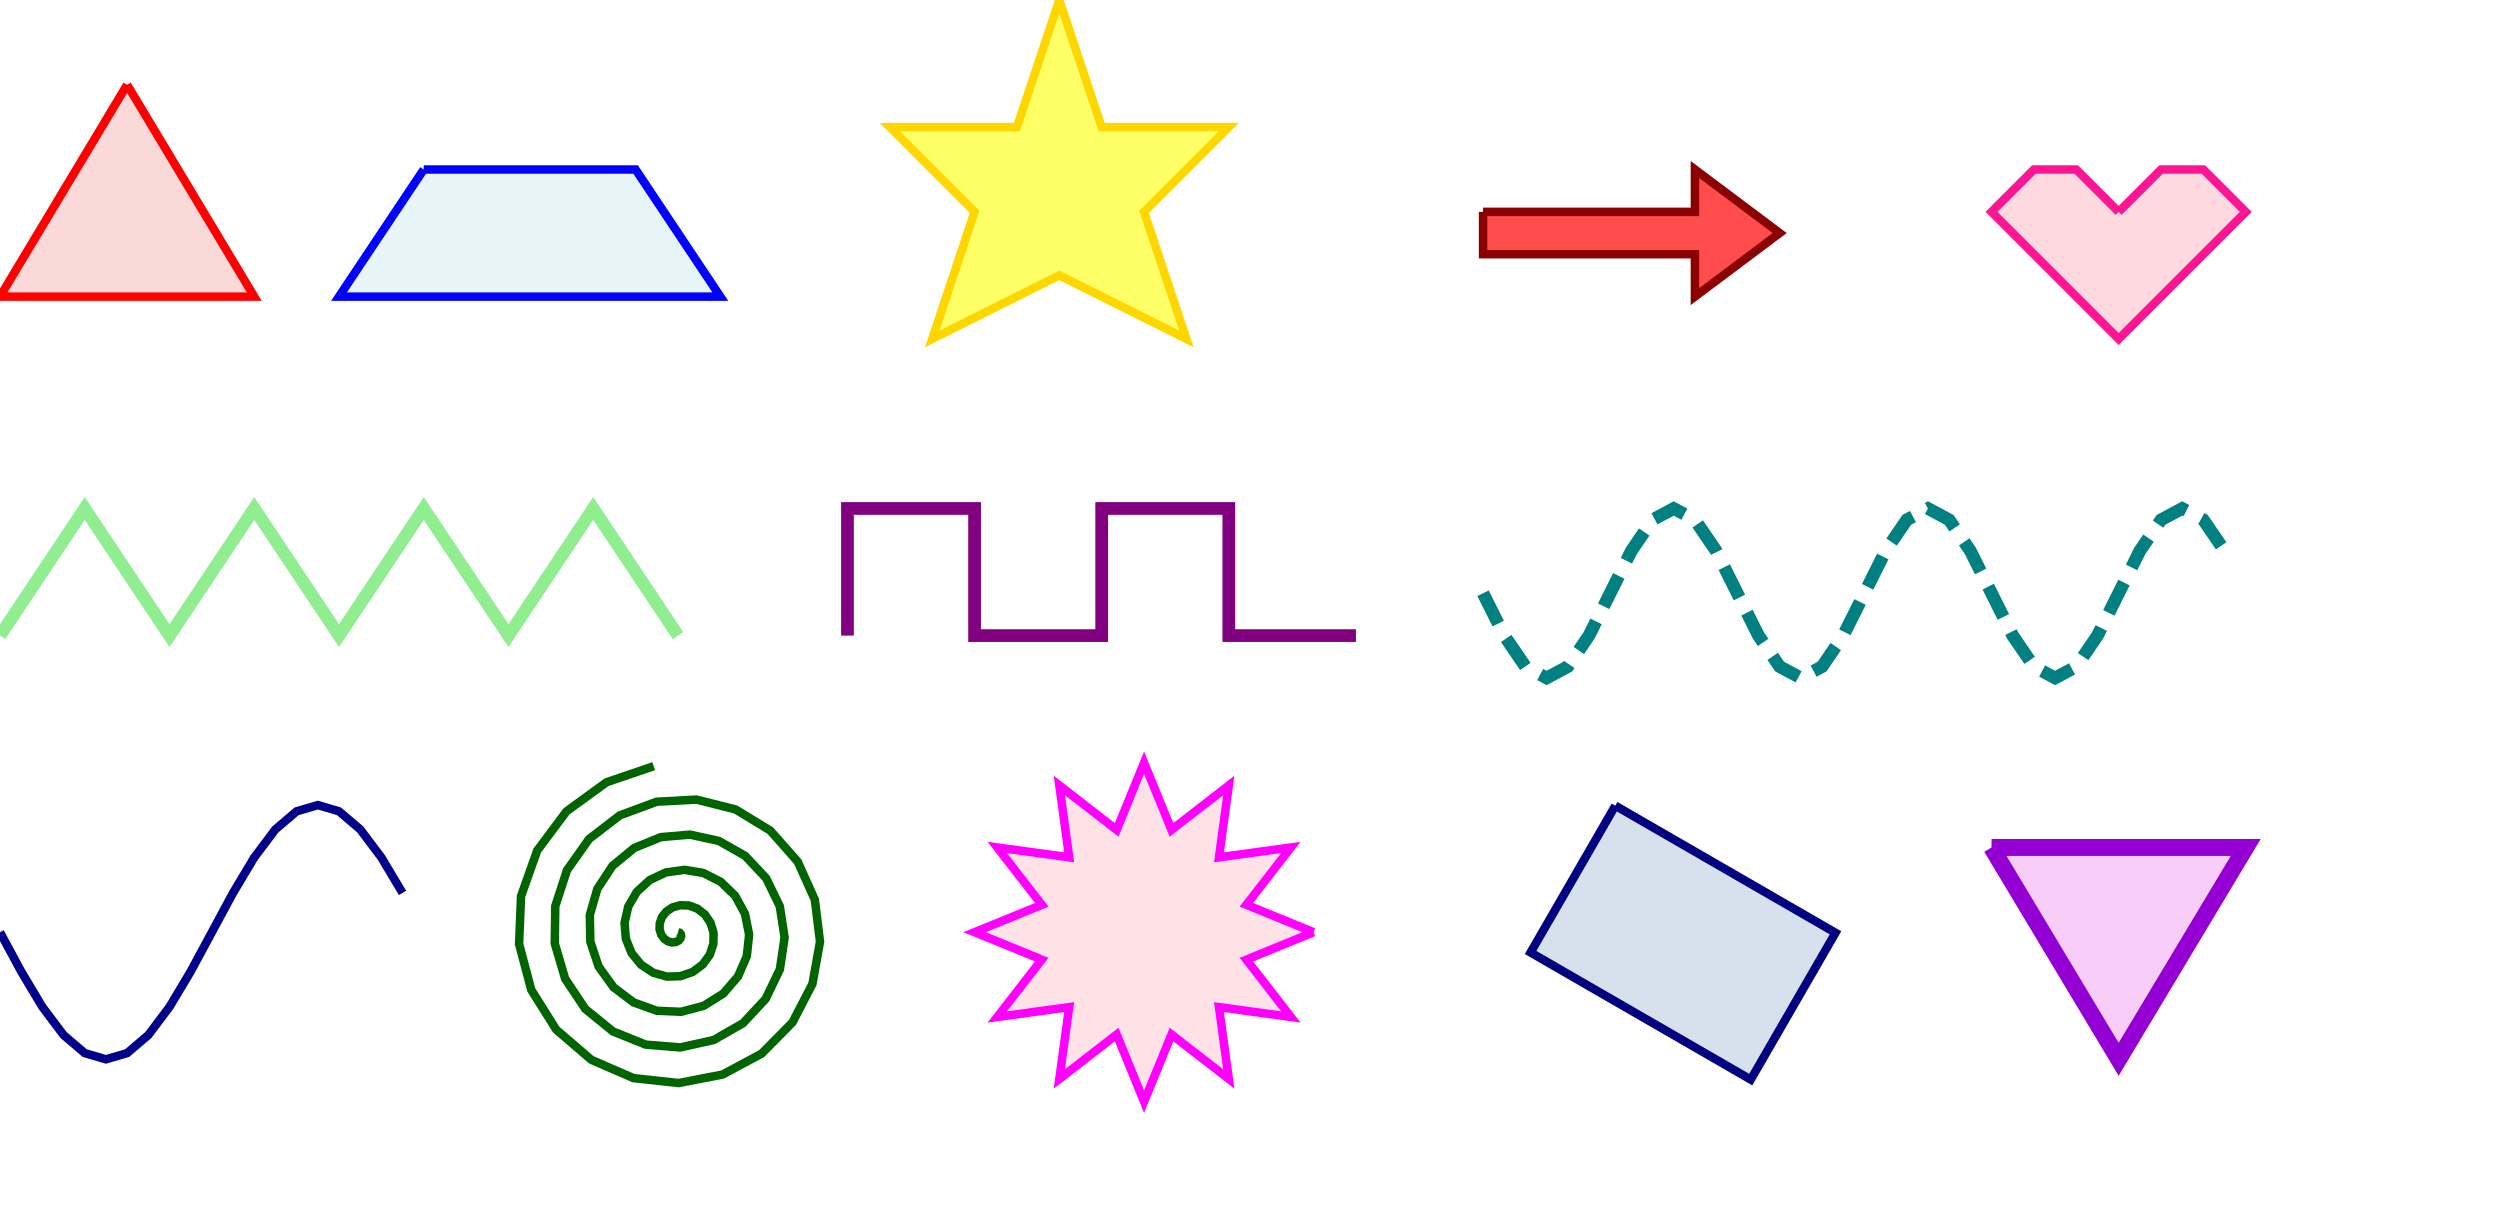
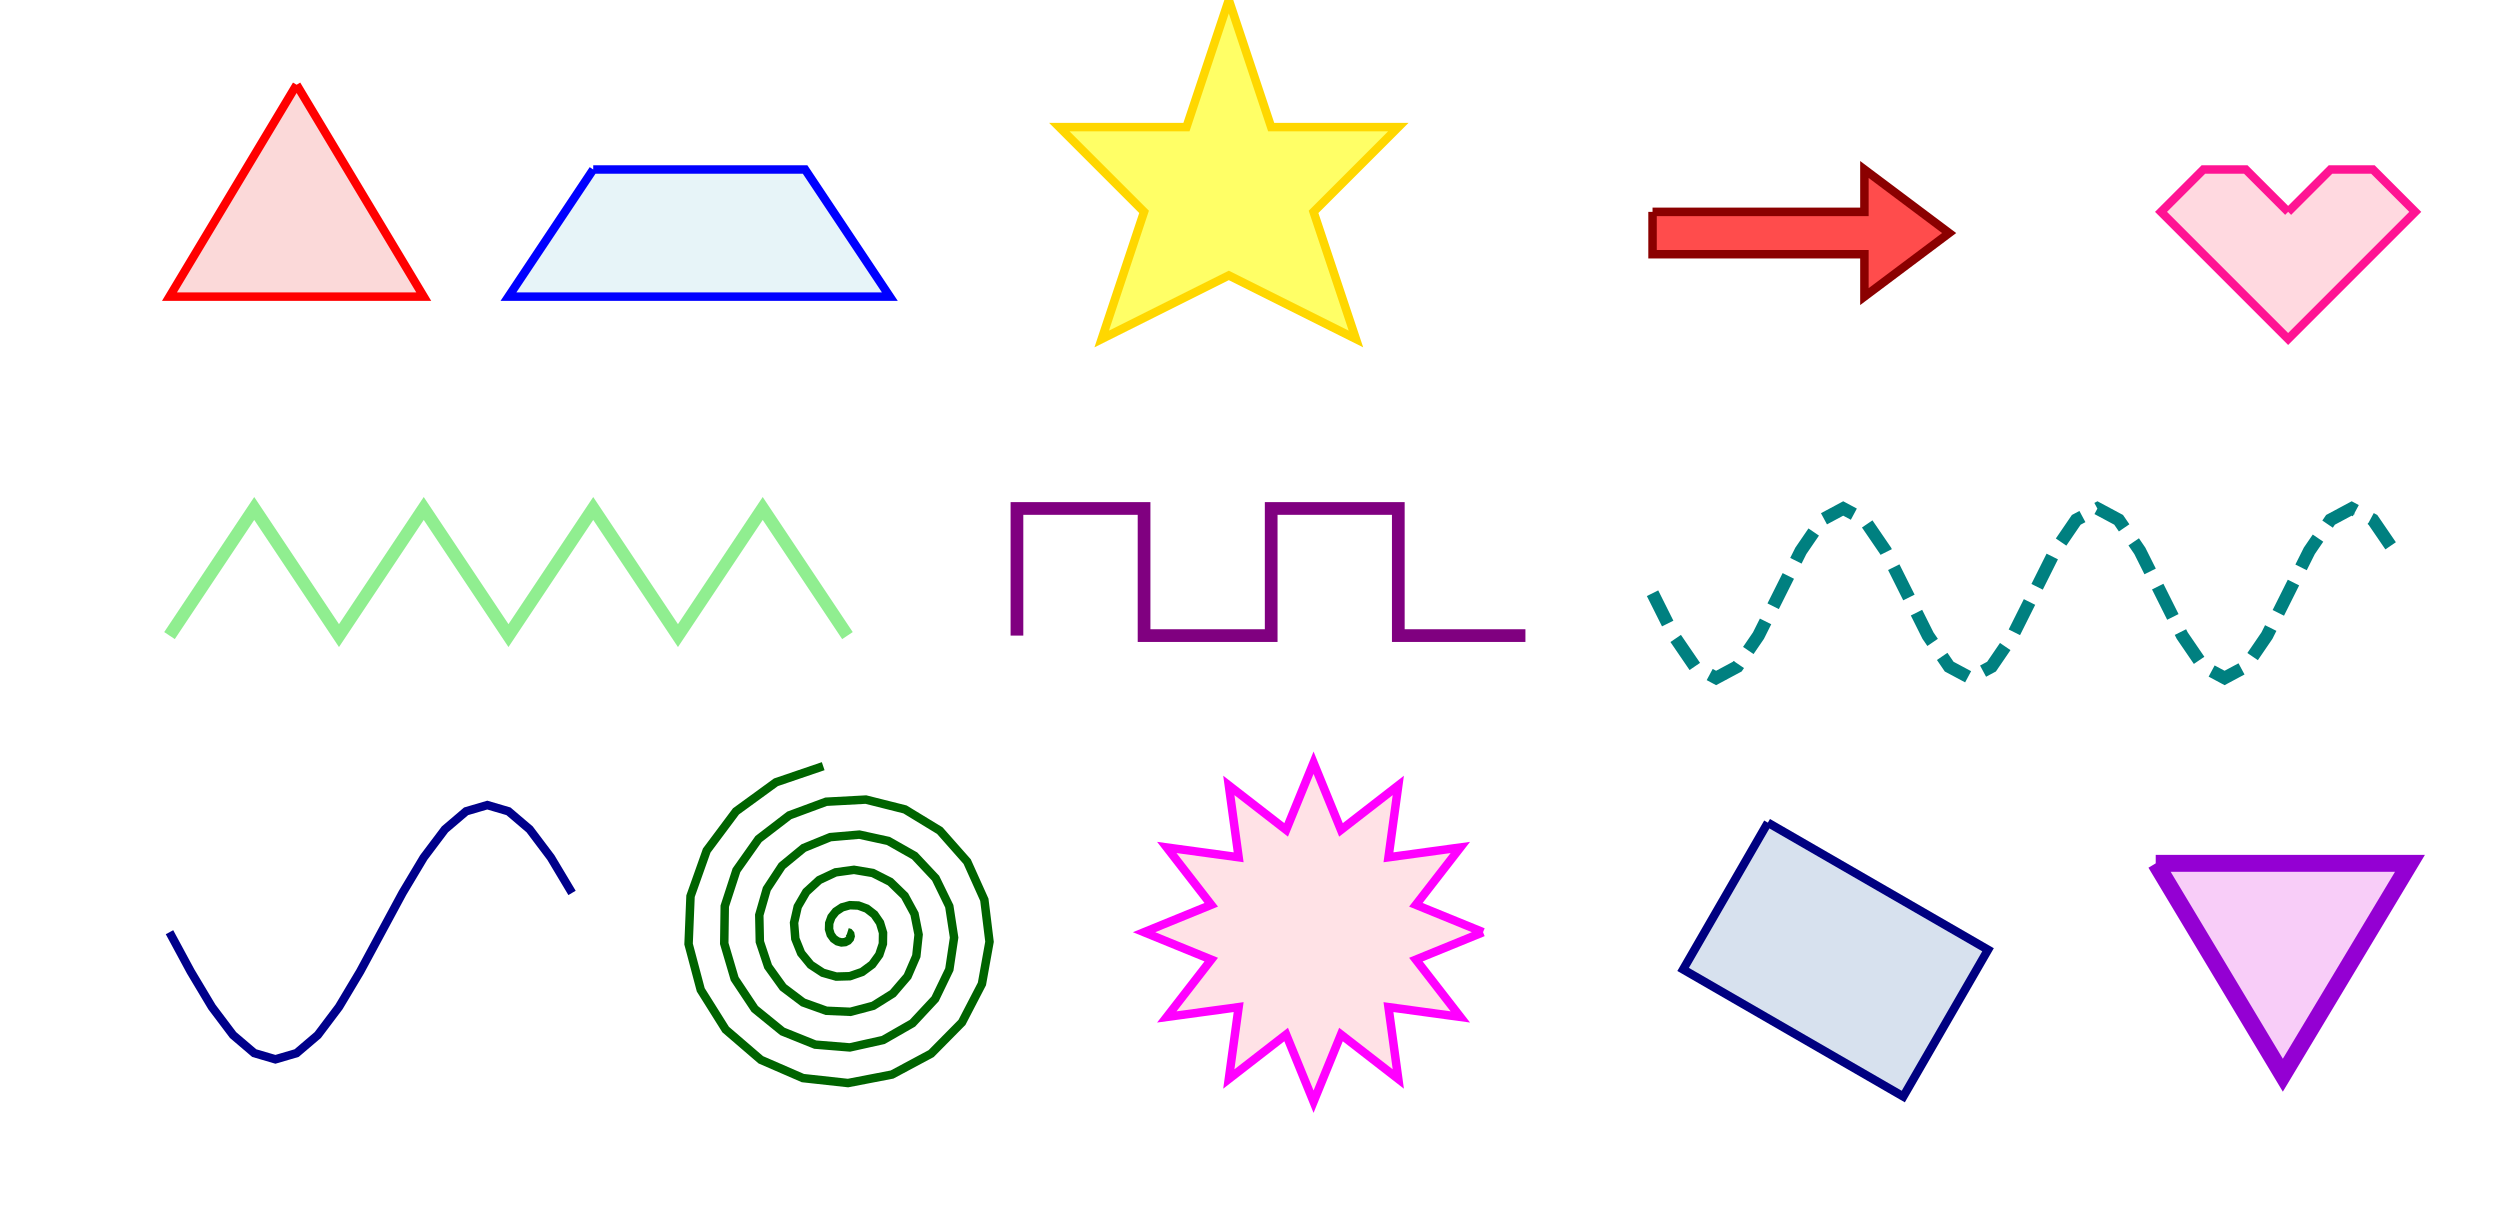
- <svg xmlns="http://www.w3.org/2000/svg" width="590.0" height="290.0" viewBox="50 30 590 290">
+ <svg xmlns="http://www.w3.org/2000/svg" width="590.0" height="290.0" viewBox="50 30 510 290">
  <polyline points="80.0,50.0 50.0,100.0 110.0,100.0 80.0,50.0" fill="lightcoral" fill-opacity="0.3" stroke="red" stroke-width="2.0" stroke-opacity="1.0" stroke-linecap="butt" transform="translate(0,0) scale(1,1) rotate(0,0,0) skewX(0) skewY(0)" />
  <polyline points="150.0,70.0 200.0,70.0 220.0,100.0 130.0,100.0 150.0,70.0" fill="lightblue" fill-opacity="0.3" stroke="blue" stroke-width="2.0" stroke-opacity="1.0" stroke-linecap="butt" transform="translate(0,0) scale(1,1) rotate(0,0,0) skewX(0) skewY(0)" />
  <polyline points="300.0,30.0 310.0,60.0 340.0,60.0 320.0,80.0 330.0,110.0 300.0,95.0 270.0,110.0 280.0,80.0 260.0,60.0 290.0,60.0 300.0,30.0" fill="yellow" fill-opacity="0.6" stroke="gold" stroke-width="2.0" stroke-opacity="1.0" stroke-linecap="butt" transform="translate(0,0) scale(1,1) rotate(0,0,0) skewX(0) skewY(0)" />
  <polyline points="50.0,180.0 70.0,150.0 90.0,180.0 110.0,150.0 130.0,180.0 150.0,150.0 170.0,180.0 190.0,150.0 210.0,180.0" fill="none" fill-opacity="1.0" stroke="lightgreen" stroke-width="3.0" stroke-opacity="1.0" stroke-linecap="butt" transform="translate(0,0) scale(1,1) rotate(0,0,0) skewX(0) skewY(0)" />
  <polyline points="250.0,180.0 250.0,150.0 280.0,150.0 280.0,180.0 310.0,180.0 310.0,150.0 340.0,150.0 340.0,180.0 370.0,180.0" fill="none" fill-opacity="1.0" stroke="purple" stroke-width="3.0" stroke-opacity="1.0" stroke-linecap="butt" transform="translate(0,0) scale(1,1) rotate(0,0,0) skewX(0) skewY(0)" />
  <polyline points="50.0,250.0 55.0,259.271 60.0,267.634 65.0,274.271 70.0,278.532 75.0,280.0 80.0,278.532 85.0,274.271 90.0,267.634 95.0,259.271 100.0,250.0 105.0,240.729 110.0,232.366 115.0,225.729 120.0,221.468 125.0,220.0 130.0,221.468 135.0,225.729 140.0,232.366 145.0,240.729" fill="none" fill-opacity="1.0" stroke="darkblue" stroke-width="2.0" stroke-opacity="1.0" stroke-linecap="butt" transform="translate(0,0) scale(1,1) rotate(0,0,0) skewX(0) skewY(0)" />
  <polyline points="400.0,80.0 450.0,80.0 450.0,70.0 470.0,85.0 450.0,100.0 450.0,90.0 400.0,90.0 400.0,80.0" fill="red" fill-opacity="0.7" stroke="darkred" stroke-width="2.0" stroke-opacity="1.0" stroke-linecap="butt" transform="translate(0,0) scale(1,1) rotate(0,0,0) skewX(0) skewY(0)" />
  <polyline points="550.0,80.0 540.0,70.0 530.0,70.0 520.0,80.0 530.0,90.0 550.0,110.0 570.0,90.0 580.0,80.0 570.0,70.0 560.0,70.0 550.0,80.0" fill="pink" fill-opacity="0.6" stroke="deeppink" stroke-width="2.0" stroke-opacity="1.0" stroke-linecap="butt" transform="translate(0,0) scale(1,1) rotate(0,0,0) skewX(0) skewY(0)" />
  <polyline points="210.0,250.0 210.382,250.118 210.66,250.452 210.746,250.94 210.58,251.491 210.141,251.995 209.455,252.337 208.586,252.417 207.64,252.161 206.745,251.539 206.04,250.564 205.655,249.306 205.696,247.876 206.225,246.424 207.255,245.119 208.735,244.135 210.56,243.625 212.57,243.704 214.57,244.436 216.344,245.815 217.681,247.765 218.399,250.141 218.362,252.742 217.505,255.322 215.84,257.619 213.466,259.38 210.561,260.385 207.37,260.475 204.184,259.572 201.316,257.69 199.066,254.945 197.696,251.543 197.396,247.769 198.263,243.961 200.286,240.482 203.342,237.684 207.202,235.875 211.543,235.281 215.981,236.026 220.103,238.113 223.502,241.415 225.822,245.683 226.791,250.565 226.252,255.633 224.184,260.42 220.709,264.468 216.087,267.364 210.699,268.787 205.012,268.541 199.542,266.577 194.806,263.006 191.274,258.094 189.321,252.241 189.19,245.954 190.962,239.796 194.547,234.341 199.681,230.118 205.946,227.563 212.806,226.97 219.65,228.463 225.848,231.976 230.807,237.256 234.032,243.875 235.168,251.271 234.044,258.789 230.691,265.744 225.347,271.481 218.439,275.437 210.554,277.194 202.382,276.528 194.664,273.426 188.117,268.103 183.375,260.98 180.921,252.658 181.043,243.863 183.801,235.385 189.014,228.006 196.273,222.428 204.969,219.208 214.349,218.701 223.574,221.021 231.8,226.031 238.255,233.341 242.305,242.343 243.524,252.258 241.733,262.208 237.022,271.288 229.751,278.652 220.521,283.591 210.126,285.6 199.483,284.43 189.553,280.115 181.255,272.977 175.376,263.602 172.504,252.792 172.963,241.497 176.784,230.731 183.691,221.482 193.121,214.62 204.273,210.816" fill="none" fill-opacity="1.0" stroke="darkgreen" stroke-width="2.0" stroke-opacity="1.0" stroke-linecap="butt" transform="translate(0,0) scale(1,1) rotate(0,0,0) skewX(0) skewY(0)" />
  <polyline points="360.0,250.0 344.148,256.47 354.641,270.0 337.678,267.678 340.0,284.641 326.47,274.148 320.0,290.0 313.53,274.148 300.0,284.641 302.322,267.678 285.359,270.0 295.852,256.47 280.0,250.0 295.852,243.53 285.359,230.0 302.322,232.322 300.0,215.359 313.53,225.852 320.0,210.0 326.47,225.852 340.0,215.359 337.678,232.322 354.641,230 344.148,243.53 360.0,250.0" fill="lightpink" fill-opacity="0.4" stroke="magenta" stroke-width="2.0" stroke-opacity="1.0" stroke-linecap="butt" transform="translate(0,0) scale(1,1) rotate(0,0,0) skewX(0) skewY(0)" />
  <polyline points="400.0,170.0 405.0,180.0 410.0,187.321 415.0,190.0 420.0,187.321 425.0,180.0 430.0,170.0 435.0,160.0 440.0,152.679 445.0,150.0 450.0,152.679 455.0,160.0 460.0,170 465.0,180.0 470.0,187.321 475.0,190.0 480.0,187.321 485.0,180.0 490.0,170.0 495.0,160.0 500.0,152.679 505.0,150.0 510.0,152.679 515.0,160.0 520.0,170 525.0,180 530.0,187.321 535.0,190.0 540.0,187.321 545.0,180 550.0,170.0 555.0,160 560.0,152.679 565.0,150.0 570.0,152.679 575.0,160" fill="none" fill-opacity="1.0" stroke="teal" stroke-width="3.0" stroke-opacity="1.0" stroke-dasharray="8.0,4.0" stroke-linecap="butt" transform="translate(0,0) scale(1,1) rotate(0,0,0) skewX(0) skewY(0)" />
-   <polyline points="0.0,0.0 60.0,0.0 60.0,40.0 0.0,40.0 0.0,0.0" fill="lightsteelblue" fill-opacity="0.5" stroke="navy" stroke-width="2.0" stroke-opacity="1.0" stroke-linecap="butt" transform="translate(420,230) scale(1,1) rotate(30,24.0,16.0) skewX(0) skewY(0)" />
-   <polyline points="0.0,0.0 30.0,0.0 15.0,25.0 0.0,0.0" fill="violet" fill-opacity="0.4" stroke="darkviolet" stroke-width="2.0" stroke-opacity="1.0" stroke-linecap="butt" transform="translate(520,230) scale(2.0) rotate(0,0,0) skewX(0) skewY(0)" />
+   <polyline points="0.0,0.0 60.0,0.0 60.0,40.0 0.0,40.0 0.0,0.0" fill="lightsteelblue" fill-opacity="0.5" stroke="navy" stroke-width="2.0" stroke-opacity="1.0" stroke-linecap="butt" transform="translate(416.0,234.0) scale(1,1) rotate(30,24.0,16.0) skewX(0) skewY(0)" />
+   <polyline points="0.0,0.0 30.0,0.0 15.0,25.0 0.0,0.0" fill="violet" fill-opacity="0.4" stroke="darkviolet" stroke-width="2.0" stroke-opacity="1.0" stroke-linecap="butt" transform="translate(518.75,233.75) scale(2.0) rotate(0,0,0) skewX(0) skewY(0)" />
</svg>
